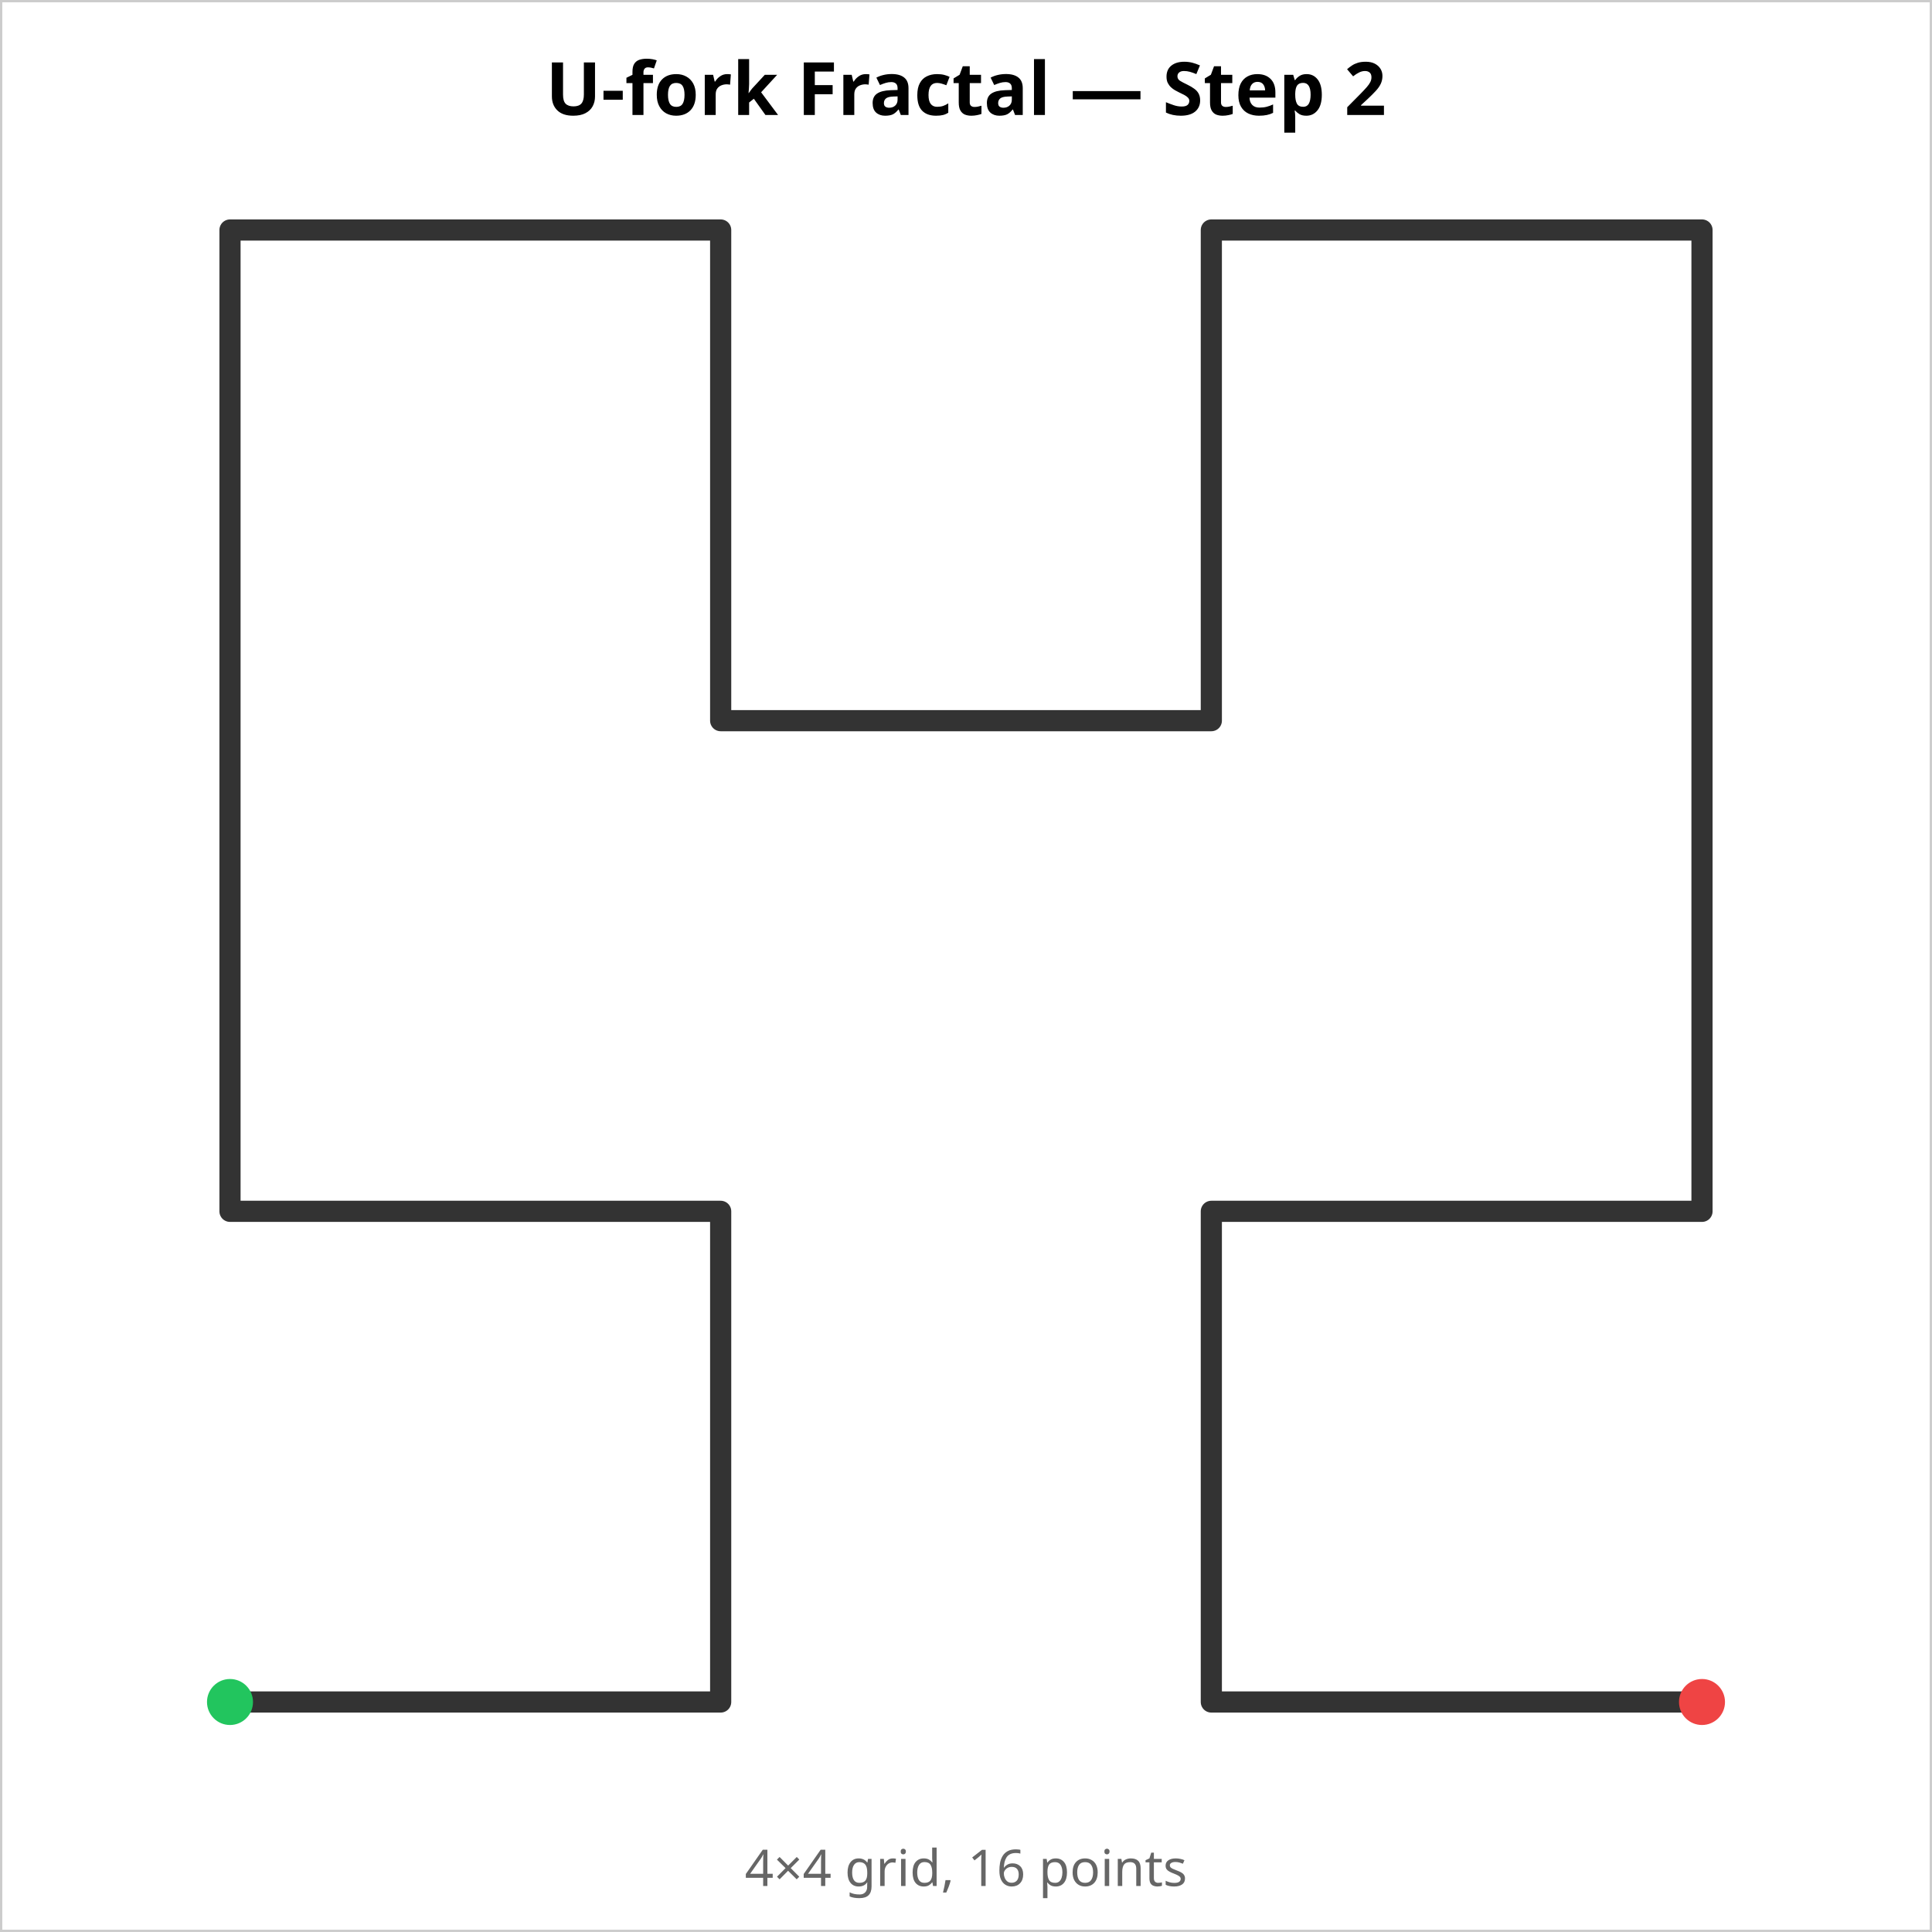
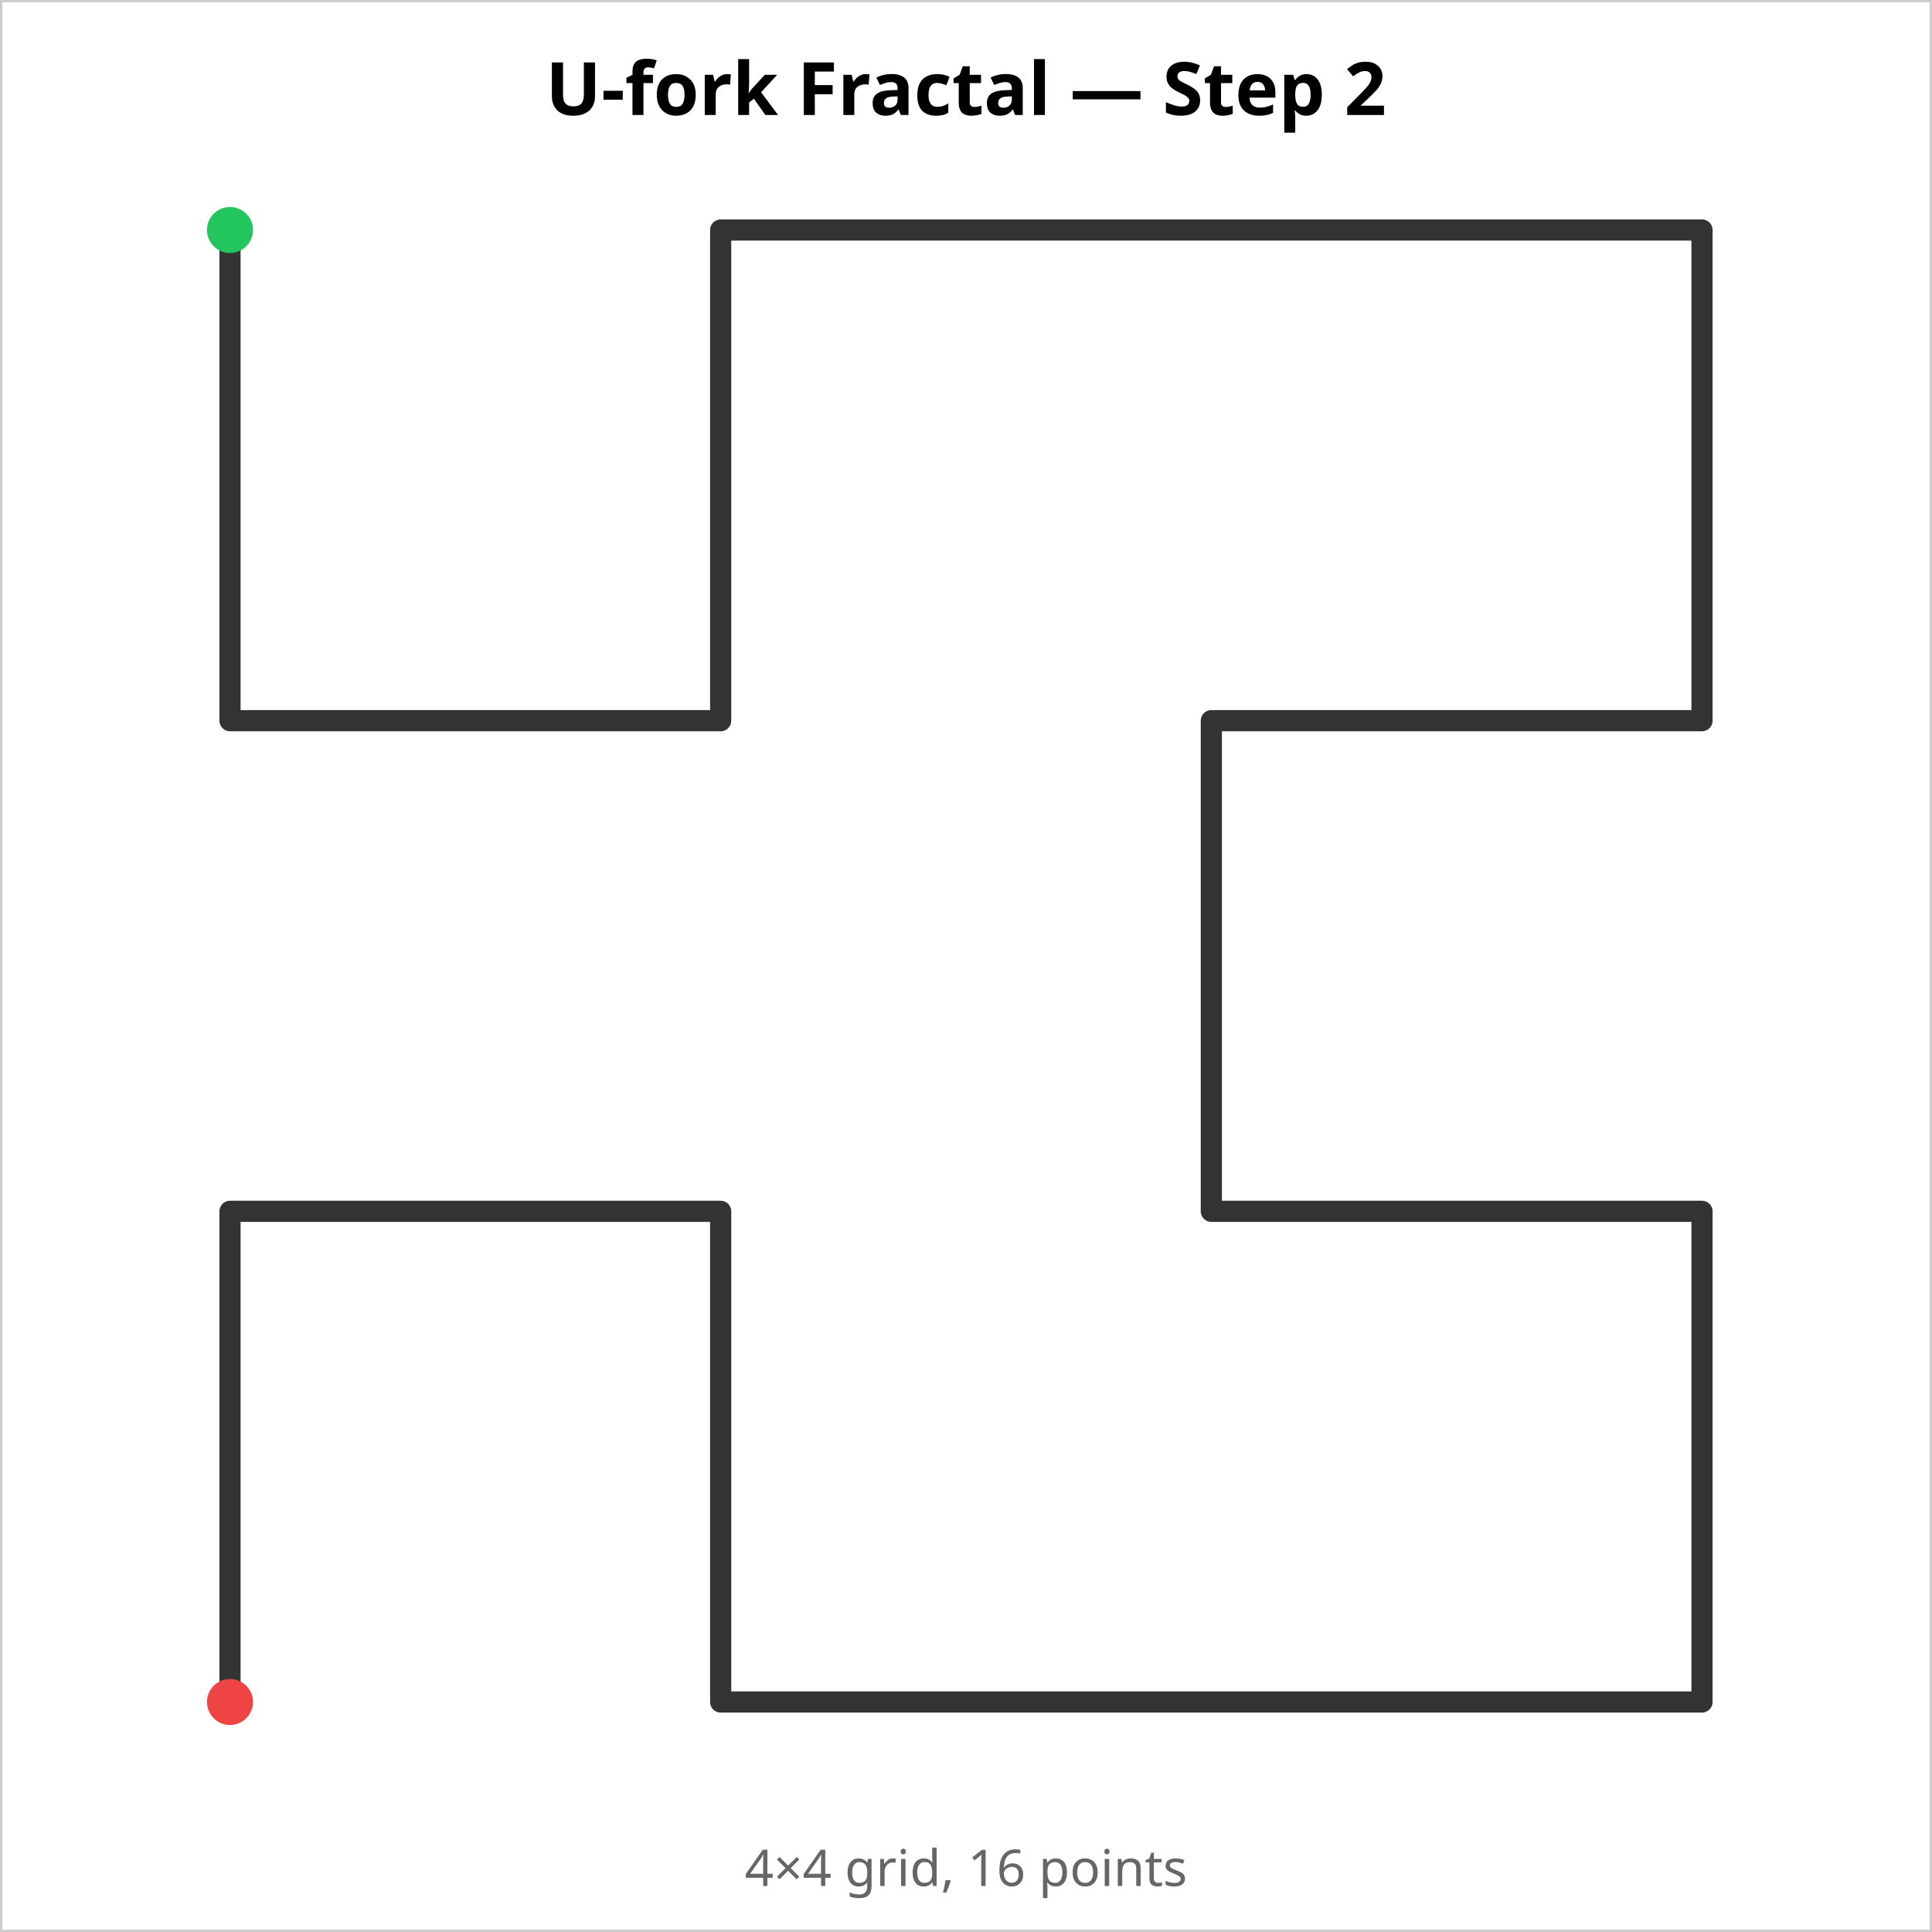
<svg xmlns="http://www.w3.org/2000/svg" width="420" height="420" viewBox="0 0 420 420">
  <rect width="420" height="420" fill="white" stroke="#ccc" stroke-width="1" />
  <text x="210" y="25" text-anchor="middle" font-size="16" font-family="sans-serif" font-weight="bold">U-fork Fractal — Step 2</text>
  <text x="210" y="410" text-anchor="middle" font-size="11" font-family="sans-serif" fill="#666">4×4 grid, 16 points</text>
  <circle cx="50" cy="50" r="2" fill="#e0e0e0" />
  <circle cx="50" cy="156.667" r="2" fill="#e0e0e0" />
  <circle cx="50" cy="263.333" r="2" fill="#e0e0e0" />
  <circle cx="50" cy="370" r="2" fill="#e0e0e0" />
  <circle cx="156.667" cy="50" r="2" fill="#e0e0e0" />
  <circle cx="156.667" cy="156.667" r="2" fill="#e0e0e0" />
  <circle cx="156.667" cy="263.333" r="2" fill="#e0e0e0" />
  <circle cx="156.667" cy="370" r="2" fill="#e0e0e0" />
  <circle cx="263.333" cy="50" r="2" fill="#e0e0e0" />
  <circle cx="263.333" cy="156.667" r="2" fill="#e0e0e0" />
  <circle cx="263.333" cy="263.333" r="2" fill="#e0e0e0" />
  <circle cx="263.333" cy="370" r="2" fill="#e0e0e0" />
  <circle cx="370" cy="50" r="2" fill="#e0e0e0" />
  <circle cx="370" cy="156.667" r="2" fill="#e0e0e0" />
  <circle cx="370" cy="263.333" r="2" fill="#e0e0e0" />
  <circle cx="370" cy="370" r="2" fill="#e0e0e0" />
-   <path d="M 50 370 L 156.667 370 L 156.667 263.333 L 50 263.333 L 50 156.667 L 50 50 L 156.667 50 L 156.667 156.667 L 263.333 156.667 L 263.333 50 L 370 50 L 370 156.667 L 370 263.333 L 263.333 263.333 L 263.333 370 L 370 370" stroke="#333" stroke-width="4.6" fill="none" stroke-linecap="round" stroke-linejoin="round" />
-   <circle cx="50" cy="370" r="5" fill="#22c55e" />
-   <circle cx="370" cy="370" r="5" fill="#ef4444" />
+   <path d="M 50 50 L 50 156.667 L 156.667 156.667 L 156.667 50 L 263.333 50 L 370 50 L 370 156.667 L 263.333 156.667 L 263.333 263.333 L 370 263.333 L 370 370 L 263.333 370 L 156.667 370 L 156.667 263.333 L 50 263.333 L 50 370" stroke="#333" stroke-width="4.6" fill="none" stroke-linecap="round" stroke-linejoin="round" />
+   <circle cx="50" cy="50" r="5" fill="#22c55e" />
+   <circle cx="50" cy="370" r="5" fill="#ef4444" />
</svg>
